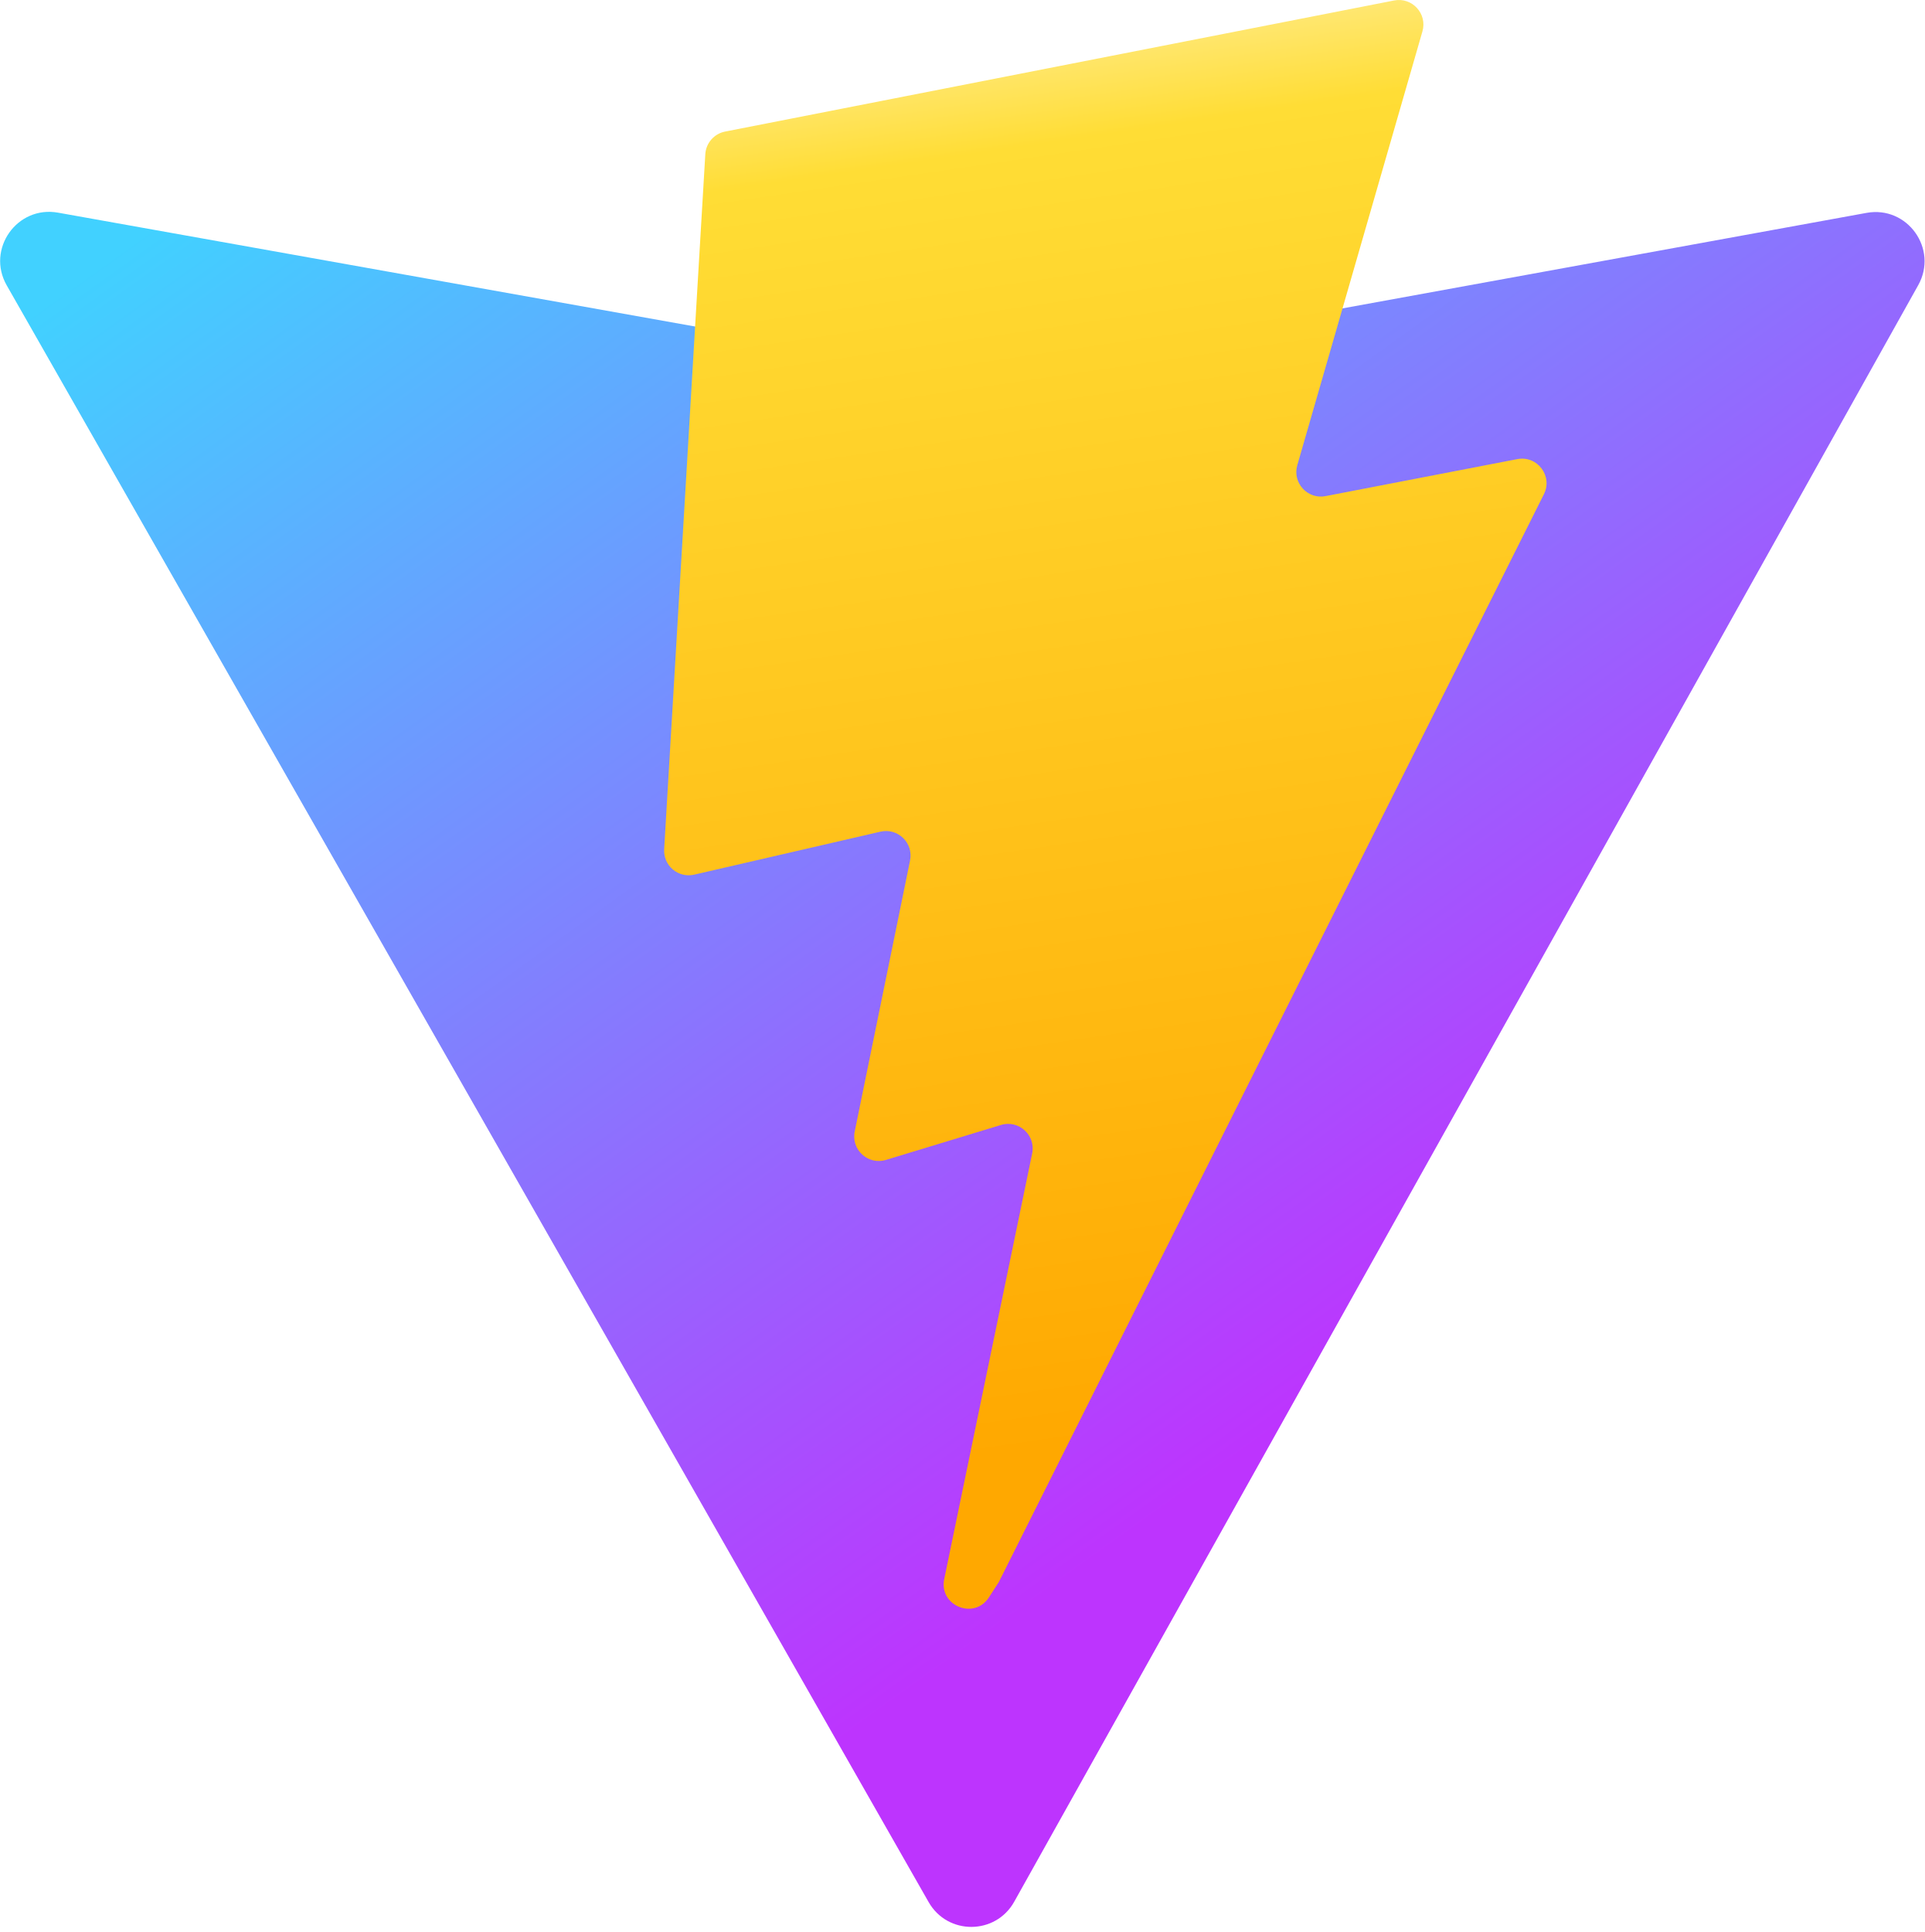
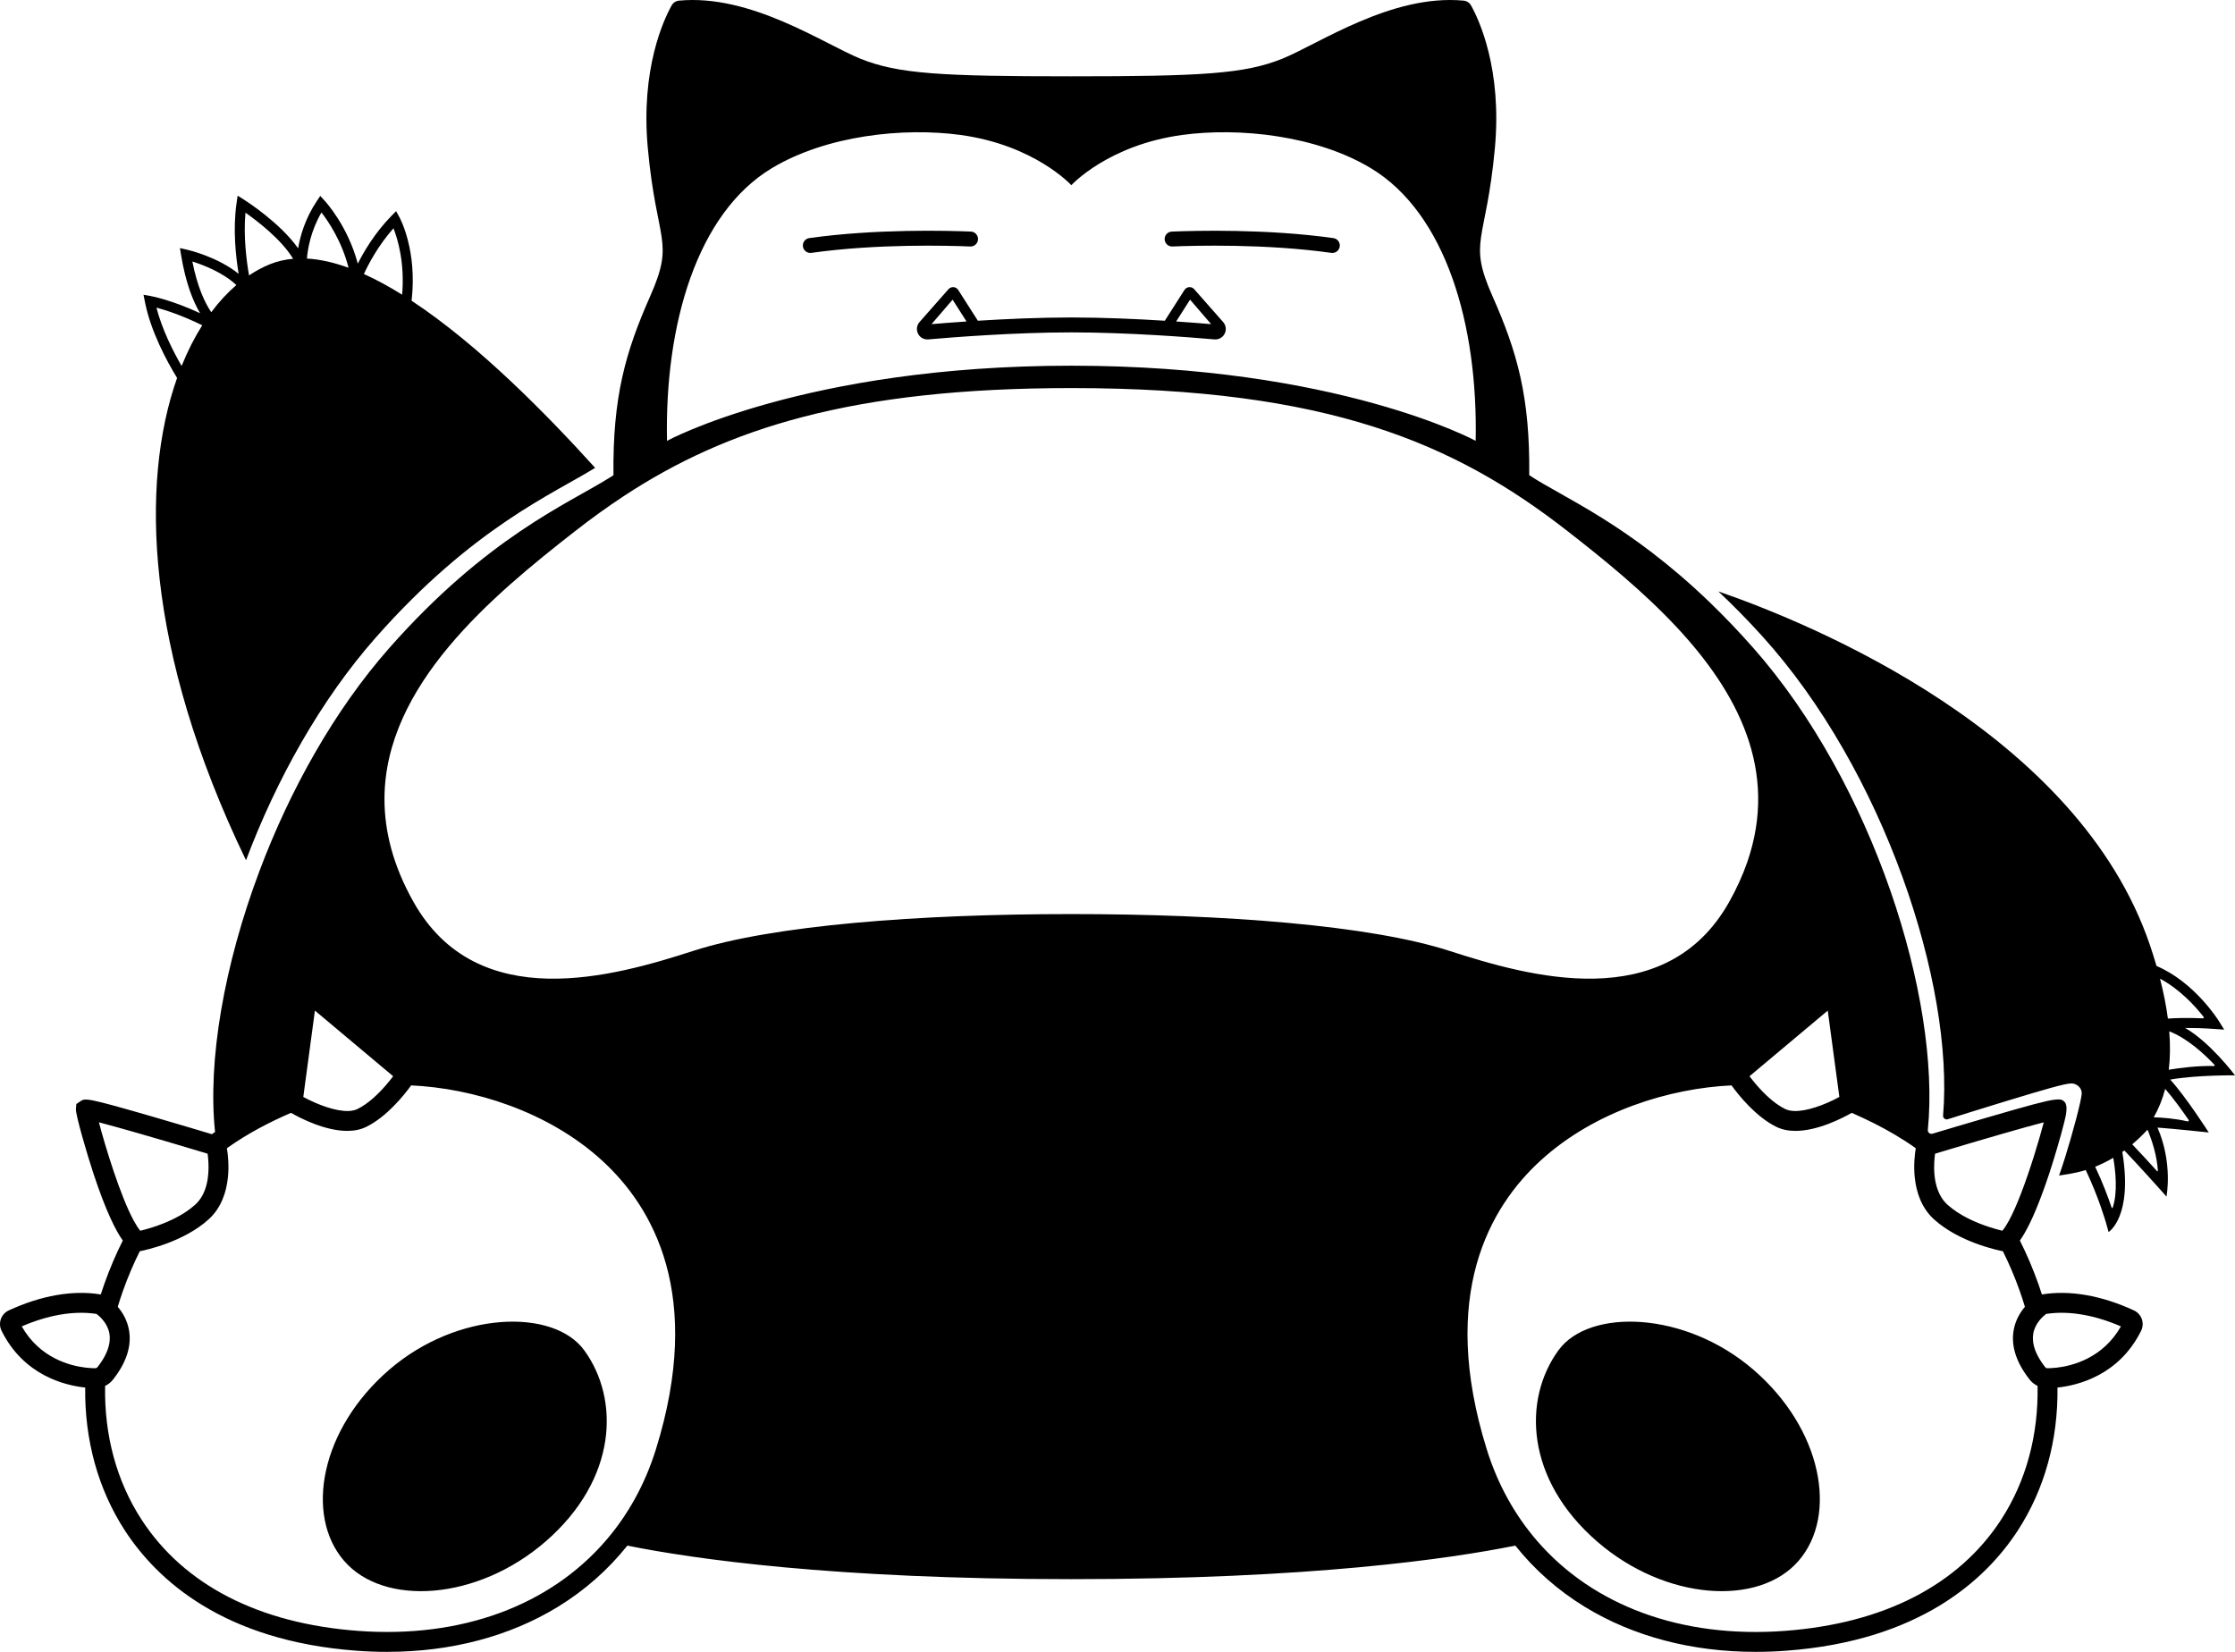
- <svg xmlns="http://www.w3.org/2000/svg" aria-hidden="true" role="img" class="iconify iconify--logos" width="31.88" height="32" preserveAspectRatio="xMidYMid meet" viewBox="0 0 256 257">
-   <defs>
-     <linearGradient id="IconifyId1813088fe1fbc01fb466" x1="-.828%" x2="57.636%" y1="7.652%" y2="78.411%">
-       <stop offset="0%" stop-color="#41D1FF" />
-       <stop offset="100%" stop-color="#BD34FE" />
-     </linearGradient>
-     <linearGradient id="IconifyId1813088fe1fbc01fb467" x1="43.376%" x2="50.316%" y1="2.242%" y2="89.03%">
-       <stop offset="0%" stop-color="#FFEA83" />
-       <stop offset="8.333%" stop-color="#FFDD35" />
-       <stop offset="100%" stop-color="#FFA800" />
-     </linearGradient>
-   </defs>
-   <path fill="url(#IconifyId1813088fe1fbc01fb466)" d="M255.153 37.938L134.897 252.976c-2.483 4.44-8.862 4.466-11.382.048L.875 37.958c-2.746-4.814 1.371-10.646 6.827-9.67l120.385 21.517a6.537 6.537 0 0 0 2.322-.004l117.867-21.483c5.438-.991 9.574 4.796 6.877 9.62Z" />
-   <path fill="url(#IconifyId1813088fe1fbc01fb467)" d="M185.432.063L96.44 17.501a3.268 3.268 0 0 0-2.634 3.014l-5.474 92.456a3.268 3.268 0 0 0 3.997 3.378l24.777-5.718c2.318-.535 4.413 1.507 3.936 3.838l-7.361 36.047c-.495 2.426 1.782 4.5 4.151 3.78l15.304-4.649c2.372-.72 4.652 1.36 4.15 3.788l-11.698 56.621c-.732 3.542 3.979 5.473 5.943 2.437l1.313-2.028l72.516-144.72c1.215-2.423-.88-5.186-3.54-4.672l-25.505 4.922c-2.396.462-4.435-1.77-3.759-4.114l16.646-57.705c.677-2.35-1.37-4.583-3.769-4.113Z" />
+ <svg xmlns="http://www.w3.org/2000/svg" version="1.1" id="Layer_1" x="0px" y="0px" width="641.536px" height="474.184px" viewBox="0 0 641.536 474.184" xml:space="preserve">
+   <path id="_x23_000000" d="M516.285,448.034c-11.389,13.209-38.249,11.46-57.827-5.507c-20.652-17.899-21.386-40.844-11.105-54.932  c8.811-12.073,36.332-11.322,55.953,5.596S527.674,434.826,516.285,448.034z M111.729,393.191  c-19.62,16.918-24.368,41.635-12.979,54.844c11.389,13.209,38.249,11.46,57.827-5.507c20.652-17.899,21.386-40.844,11.105-54.932  C158.871,375.521,131.35,376.273,111.729,393.191z M41.599,86.665l-0.404-2.043l2.051,0.36c0.29,0.051,5.842,1.06,14.19,4.927  c-2.034-3.442-4.136-8.689-5.444-16.597l-0.346-2.097l2.073,0.472c0.423,0.097,8.734,2.039,14.784,6.922  c-0.813-4.873-1.691-12.764-0.605-20.268l0.316-2.18l1.861,1.179c0.488,0.309,10.27,6.559,15.502,13.939  c0.585-3.499,1.989-8.498,5.34-13.525l1.003-1.504l1.231,1.324c0.304,0.327,6.685,7.29,9.55,18.109c1.8-3.573,4.958-8.915,9.65-13.7  l1.342-1.369l0.927,1.678c0.24,0.435,5.194,9.632,3.522,24.035c19.253,12.675,38.94,32.774,52.683,47.969  c-11.927,7.43-35.027,17.065-62.945,48.7c-15.887,18.002-28.569,40.854-37.265,63.943c-29.09-60.273-30.397-108.383-19.783-138.443  C47.92,103.739,43.285,95.201,41.599,86.665z M104.448,78.656c3.603,1.621,7.28,3.631,10.984,5.937  c0.775-9.173-1.268-15.967-2.486-19.063C108.571,70.454,105.774,75.788,104.448,78.656z M88.098,74.225  c3.809,0.206,7.819,1.136,11.954,2.643c-1.934-7.621-5.81-13.335-7.782-15.884C89.133,66.403,88.311,71.623,88.098,74.225z   M71.49,79.056c1.964-1.316,3.98-2.398,6.032-3.224c2.103-0.847,4.317-1.344,6.617-1.546c-3.343-5.544-10.307-10.865-13.682-13.24  C69.841,67.914,70.763,74.945,71.49,79.056z M60.637,89.624c2.251-3.012,4.668-5.62,7.207-7.794  c-3.886-3.653-9.573-5.803-12.631-6.759C56.657,82.374,58.79,86.889,60.637,89.624z M44.902,88.304  c1.621,6.278,4.761,12.485,7.228,16.759c1.737-4.318,3.729-8.222,5.925-11.689C52.157,90.484,47.466,88.992,44.902,88.304z   M622.929,309.91c4.391,4.736,11.077,15.176,11.077,15.176s-9.742-1.047-14.717-1.403c4.463,10.246,2.578,19.803,2.578,19.803  l-2.164-2.43c-0.075-0.083-5.181-5.811-9.923-10.798c-0.198,0.145-0.393,0.28-0.59,0.418c3.089,18.685-3.938,22.987-3.938,22.987  l-0.735-2.615c-0.024-0.086-2.08-7.329-5.829-15.173c-3.472,1.063-6.192,1.318-7.65,1.576c0.562-1.606,1.146-3.357,1.755-5.295  c1.768-5.616,4.912-16.922,4.745-18.543c-0.038-0.37-0.147-0.724-0.315-1.046c-0.222-0.423-1.208-1.67-2.857-1.549  c-2.006,0.147-6.566,1.415-19.524,5.374c-6.194,1.892-12.387,3.836-15.752,4.897c-0.304,0.096-0.631,0.043-0.896-0.134  c-0.003-0.002-0.006-0.004-0.009-0.006c-0.308-0.207-0.474-0.564-0.443-0.935c3.222-37.682-17.043-99.155-51.979-137.68  c-4.299-4.741-8.477-8.964-12.519-12.765c26.806,9.272,103.156,40.526,123.888,101.564c0.696,2.05,1.312,4.029,1.874,5.959  c10.85,4.6,17.658,15.422,17.956,15.901l1.471,2.373l-2.785-0.197c-3.349-0.236-6.178-0.303-8.435-0.291  c7.273,4.165,14.323,13.608,14.323,13.608S630.349,308.573,622.929,309.91z M620.013,280.943c1.056,4.093,1.797,7.901,2.261,11.449  c1.894-0.135,5.286-0.274,10.057-0.07c0.209,0.009,0.342-0.229,0.213-0.394C630.16,288.877,625.755,284.005,620.013,280.943z   M606.591,332.363c-1.819,1.079-3.562,1.91-5.191,2.557c2.168,4.565,3.755,8.86,4.728,11.743c0.049,0.147,0.26,0.145,0.308-0.001  C607.914,342.212,607.244,336.107,606.591,332.363z M619.402,336.074c-0.283-4.348-1.622-8.542-2.977-11.793  c-1.473,1.593-2.941,2.987-4.39,4.203c2.581,2.718,5.229,5.608,7.123,7.697C619.247,336.28,619.411,336.206,619.402,336.074z   M621.497,312.578c-0.796,3.046-1.913,5.753-3.297,8.153c2.495,0.075,6.087,0.342,9.729,1.171c0.247,0.056,0.437-0.215,0.293-0.424  C626.338,318.741,623.75,315.143,621.497,312.578z M635.626,305.637c-2.901-3.066-7.802-7.608-12.961-9.584  c0.324,4.032,0.261,7.696-0.136,11.023c3.112-0.511,8.226-1.186,12.922-1.06C635.655,306.022,635.766,305.785,635.626,305.637z   M280.688,92.069c7.958-0.497,17.622-0.939,26.83-0.939c9.208,0,18.872,0.442,26.83,0.939l5.646-8.84  c0.295-0.465,0.8-0.766,1.35-0.805c0.551-0.039,1.091,0.188,1.447,0.603l8.312,9.428c0.551,0.625,0.817,1.451,0.735,2.28  c-0.162,1.635-1.607,2.836-3.244,2.693c-6.897-0.605-24.728-2.014-41.075-2.014c-16.347,0-34.178,1.41-41.076,2.014  c-1.637,0.143-3.081-1.058-3.243-2.693c-0.082-0.829,0.184-1.655,0.735-2.28l8.312-9.428c0.356-0.415,0.896-0.642,1.447-0.603  c0.55,0.039,1.055,0.34,1.35,0.805L280.688,92.069z M277.435,92.281l-3.998-6.26l-6.051,7.027  C269.894,92.834,273.359,92.558,277.435,92.281z M337.6,92.281c4.076,0.277,7.54,0.553,10.049,0.766l-6.051-7.027L337.6,92.281z   M336.528,70.757c6.469-0.27,26.813-0.82,45.601,1.833c1.164,0.164,2.245-0.626,2.426-1.787v0c0.183-1.176-0.626-2.284-1.804-2.45  c-19.119-2.701-39.769-2.149-46.4-1.874c-1.198,0.05-2.118,1.072-2.046,2.269C334.375,69.91,335.362,70.805,336.528,70.757z   M230.48,70.802c0.181,1.162,1.262,1.952,2.426,1.787c18.788-2.653,39.131-2.102,45.601-1.833c1.166,0.049,2.152-0.846,2.223-2.011  c0.072-1.197-0.848-2.219-2.046-2.269c-6.631-0.275-27.281-0.827-46.4,1.874C231.105,68.518,230.297,69.626,230.48,70.802  L230.48,70.802z M614.791,378.657c0.386,1.098,0.311,2.325-0.207,3.368c-6.387,12.853-18.265,15.682-24.002,16.286  c0.186,14.977-3.659,29.167-11.425,41.086c-9.218,14.149-28.226,31.612-66.433,34.457c-2.956,0.22-5.879,0.33-8.766,0.33  c-18.343,0-35.177-4.421-49.106-12.957c-7.724-4.734-14.391-10.649-19.892-17.544c-18.812,3.79-58.907,9.628-127.442,9.628  c-68.536,0-108.63-5.838-127.442-9.628c-5.501,6.895-12.168,12.81-19.892,17.544c-13.928,8.536-30.762,12.957-49.106,12.957  c-2.887,0-5.81-0.109-8.766-0.33c-38.207-2.845-57.215-20.308-66.433-34.457c-7.766-11.92-11.61-26.109-11.425-41.086  c-5.737-0.603-17.615-3.432-24.002-16.286c-0.518-1.042-0.593-2.27-0.207-3.368c0.386-1.097,1.213-2.004,2.268-2.491  c9.354-4.315,18.478-5.89,26.413-4.579c0.317-0.988,0.645-1.976,0.996-2.964c1.613-4.537,3.401-8.692,5.327-12.513  c-1.89-2.651-4.725-8.005-8.464-19.347c-1.843-5.591-5.14-16.854-4.995-18.478l0.121-1.354l1.145-0.787  c1.399-0.943,1.691-1.138,21.466,4.612c6.528,1.898,13.054,3.853,16.299,4.829c0.304-0.221,0.609-0.424,0.913-0.639  c-2.163-20.32,2.545-47.837,12.784-75.026c8.696-23.089,21.378-45.941,37.265-63.943c27.918-31.636,51.018-41.271,62.945-48.7  c0.467-0.291,0.923-0.58,1.356-0.865c-0.23-22.488,3.442-35.339,10.556-51.401s1.836-15.145-0.688-42.452  c-2.109-22.815,4.592-36.98,6.854-41.023c0.436-0.78,1.238-1.274,2.128-1.357c20.656-1.937,41.512,12.417,52.057,16.68  c10.785,4.36,23.177,5.048,60.529,5.048c37.353,0,49.744-0.688,60.529-5.048c10.545-4.263,31.401-18.617,52.057-16.68  c0.89,0.083,1.691,0.577,2.128,1.357c2.262,4.043,8.963,18.208,6.854,41.023c-2.524,27.307-7.802,26.389-0.688,42.452  s10.785,28.913,10.556,51.401c9.799,6.467,28.604,14.075,51.955,36.633c3.991,3.855,8.111,8.134,12.345,12.933  c34.411,38.994,53.842,100.736,50.111,138.37c-0.037,0.37,0.125,0.729,0.43,0.94c0.003,0.002,0.006,0.004,0.009,0.006  c0.262,0.181,0.589,0.238,0.894,0.146c3.379-1.016,9.598-2.875,15.817-4.684c12.17-3.539,16.961-4.826,19.172-5.073  c1.382-0.154,2.257-0.183,2.986,0.69c0.947,1.133,0.338,3.814-0.124,5.684c-1.044,4.226-3.021,10.829-4.299,14.705  c-0.636,1.929-1.243,3.672-1.827,5.27c-2.847,7.801-5.068,11.877-6.637,14.077c1.926,3.821,3.714,7.976,5.327,12.513  c0.351,0.987,0.679,1.975,0.996,2.964c7.935-1.311,17.059,0.264,26.413,4.579C613.578,376.653,614.404,377.561,614.791,378.657z   M556.181,341.473c0.586,1.616,1.481,3.133,2.822,4.345c3.569,3.223,8.428,5.257,12.067,6.435c1.496,0.484,2.791,0.828,3.697,1.044  c0.608-0.728,1.241-1.725,1.886-2.911c1.12-2.061,2.276-4.714,3.399-7.612c2.741-7.077,5.28-15.619,6.594-20.604  c-5.554,1.437-16.269,4.536-26.988,7.744c-1.41,0.422-2.819,0.845-4.217,1.267c-0.095,0.679-0.186,1.551-0.234,2.531  C555.096,335.978,555.232,338.856,556.181,341.473z M505.733,305.962l-3.555,2.982c0.57,0.755,1.294,1.664,2.129,2.626  c2.138,2.461,5.029,5.275,8.119,6.786c2.836,1.385,7.847,0.056,12.139-1.805c1.215-0.527,2.376-1.094,3.41-1.658l-0.445-3.303  l-1.329-9.869l-1.563-11.615l-3.04,2.549L505.733,305.962z M191.456,126.546c0,0,39.596-21.57,116.061-21.57  c76.465,0,116.061,21.57,116.061,21.57c0.688-33.503-8.641-65.335-30.061-78.25c-15.604-9.408-37.755-11.793-54.184-9.556  c-21.312,2.901-31.816,14.426-31.816,14.426s-10.505-11.525-31.816-14.426c-16.429-2.237-38.58,0.148-54.184,9.556  C200.097,61.211,190.768,93.043,191.456,126.546z M87.058,314.892c1.034,0.563,2.195,1.131,3.41,1.658  c4.292,1.861,9.304,3.191,12.139,1.805c3.091-1.51,5.981-4.324,8.119-6.786c0.835-0.962,1.559-1.871,2.129-2.626l-3.555-2.982  l-18.906-15.857l-2.892,21.484L87.058,314.892z M38.381,350.386c0.645,1.186,1.278,2.183,1.886,2.911  c0.906-0.216,2.202-0.56,3.697-1.044c3.639-1.178,8.498-3.212,12.067-6.435c3.515-3.175,3.976-8.441,3.796-12.106  c-0.048-0.98-0.14-1.852-0.234-2.531c-1.398-0.422-2.808-0.846-4.217-1.267c-10.719-3.208-21.434-6.307-26.988-7.744  C30.24,329.195,34.525,343.293,38.381,350.386z M27.938,392.51c1.689-2.137,2.773-4.167,3.267-6.073  c0.141-0.543,0.233-1.075,0.276-1.597c0.057-0.692,0.04-1.368-0.075-2.022c-0.528-2.997-2.791-4.962-3.708-5.649  c-0.122-0.019-0.247-0.031-0.37-0.048c-6.286-0.878-13.525,0.368-21.086,3.635c5.198,9.148,13.968,11.339,18.471,11.851  c1.378,0.157,2.361,0.158,2.714,0.151C27.628,392.753,27.819,392.66,27.938,392.51z M172.726,333.054  c-15.609-14.209-37.144-20.672-54.707-21.481c-2.11,2.907-7.041,9.047-12.905,11.913c-1.667,0.815-3.531,1.144-5.455,1.144  c-6.375,0-13.407-3.618-16.143-5.179c-5.799,2.536-12.125,5.702-18.385,10.15c0.283,1.694,0.65,4.837,0.294,8.344  c-0.418,4.118-1.834,8.739-5.567,12.11c-7.137,6.446-17.893,8.762-19.73,9.12c-1.742,3.485-3.366,7.25-4.827,11.361  c-0.544,1.531-1.043,3.063-1.501,4.595c1.355,1.597,2.698,3.798,3.213,6.601c0.841,4.579-0.705,9.397-4.595,14.318  c-0.61,0.772-1.381,1.376-2.246,1.789c-0.271,14.056,3.259,27.34,10.49,38.438c12.21,18.741,33.674,29.765,62.072,31.88  c29.844,2.22,55.089-7.339,71.082-25.828c6.395-7.393,11.316-16.208,14.453-26.277C202.081,371.719,187.44,346.448,172.726,333.054z   M416.006,272.948c22.718,7.343,61.957,18.587,80.315-13.998c2.187-3.883,3.897-7.686,5.193-11.412  c9.187-26.427-2.909-48.924-20.202-67.461c-9.761-10.463-21.173-19.666-31.344-27.601c-32.355-25.242-68.841-41.075-142.45-41.075  c-63.143,0-98.968,11.652-128.303,30.898c-4.862,3.19-9.547,6.588-14.148,10.178c-23.885,18.634-54.617,44.256-54.707,76.794  c-0.026,9.326,2.46,19.219,8.353,29.68c18.358,32.585,57.597,21.341,80.315,13.998c22.718-7.343,64.66-10.556,108.489-10.556  S393.288,265.605,416.006,272.948z M584.862,397.841c-0.865-0.413-1.635-1.017-2.246-1.789c-3.89-4.921-5.436-9.739-4.595-14.318  c0.515-2.804,1.858-5.004,3.213-6.601c-0.458-1.532-0.957-3.064-1.501-4.595c-1.462-4.111-3.086-7.876-4.827-11.361  c-1.837-0.357-12.593-2.674-19.73-9.12c-3.708-3.348-5.129-7.929-5.557-12.027c-0.003-0.028-0.007-0.056-0.01-0.083  c-0.356-3.507,0.011-6.65,0.294-8.344c-4.018-2.855-8.061-5.177-11.977-7.148c-2.185-1.1-4.331-2.094-6.408-3.002  c-2.736,1.561-9.768,5.179-16.143,5.179c-1.924,0-3.788-0.329-5.455-1.144c-5.864-2.866-10.795-9.006-12.905-11.913  c-17.563,0.809-39.097,7.272-54.707,21.481c-14.714,13.394-29.355,38.665-15.544,83c3.137,10.069,8.058,18.885,14.453,26.277  c15.993,18.489,41.238,28.049,71.082,25.828c28.398-2.115,49.862-13.139,62.072-31.88  C581.602,425.181,585.133,411.897,584.862,397.841z M608.793,380.755c-7.561-3.267-14.801-4.513-21.086-3.635  c-0.123,0.017-0.248,0.03-0.37,0.048c-0.917,0.687-3.179,2.652-3.708,5.649c-0.115,0.654-0.132,1.33-0.076,2.022  c0.043,0.522,0.135,1.055,0.276,1.597c0.494,1.907,1.578,3.936,3.267,6.073c0.119,0.15,0.31,0.243,0.512,0.247  c0.353,0.007,1.336,0.006,2.714-0.151C594.825,392.095,603.594,389.903,608.793,380.755z" />
+   <g>
+ </g>
+   <g>
+ </g>
+   <g>
+ </g>
+   <g>
+ </g>
+   <g>
+ </g>
</svg>
